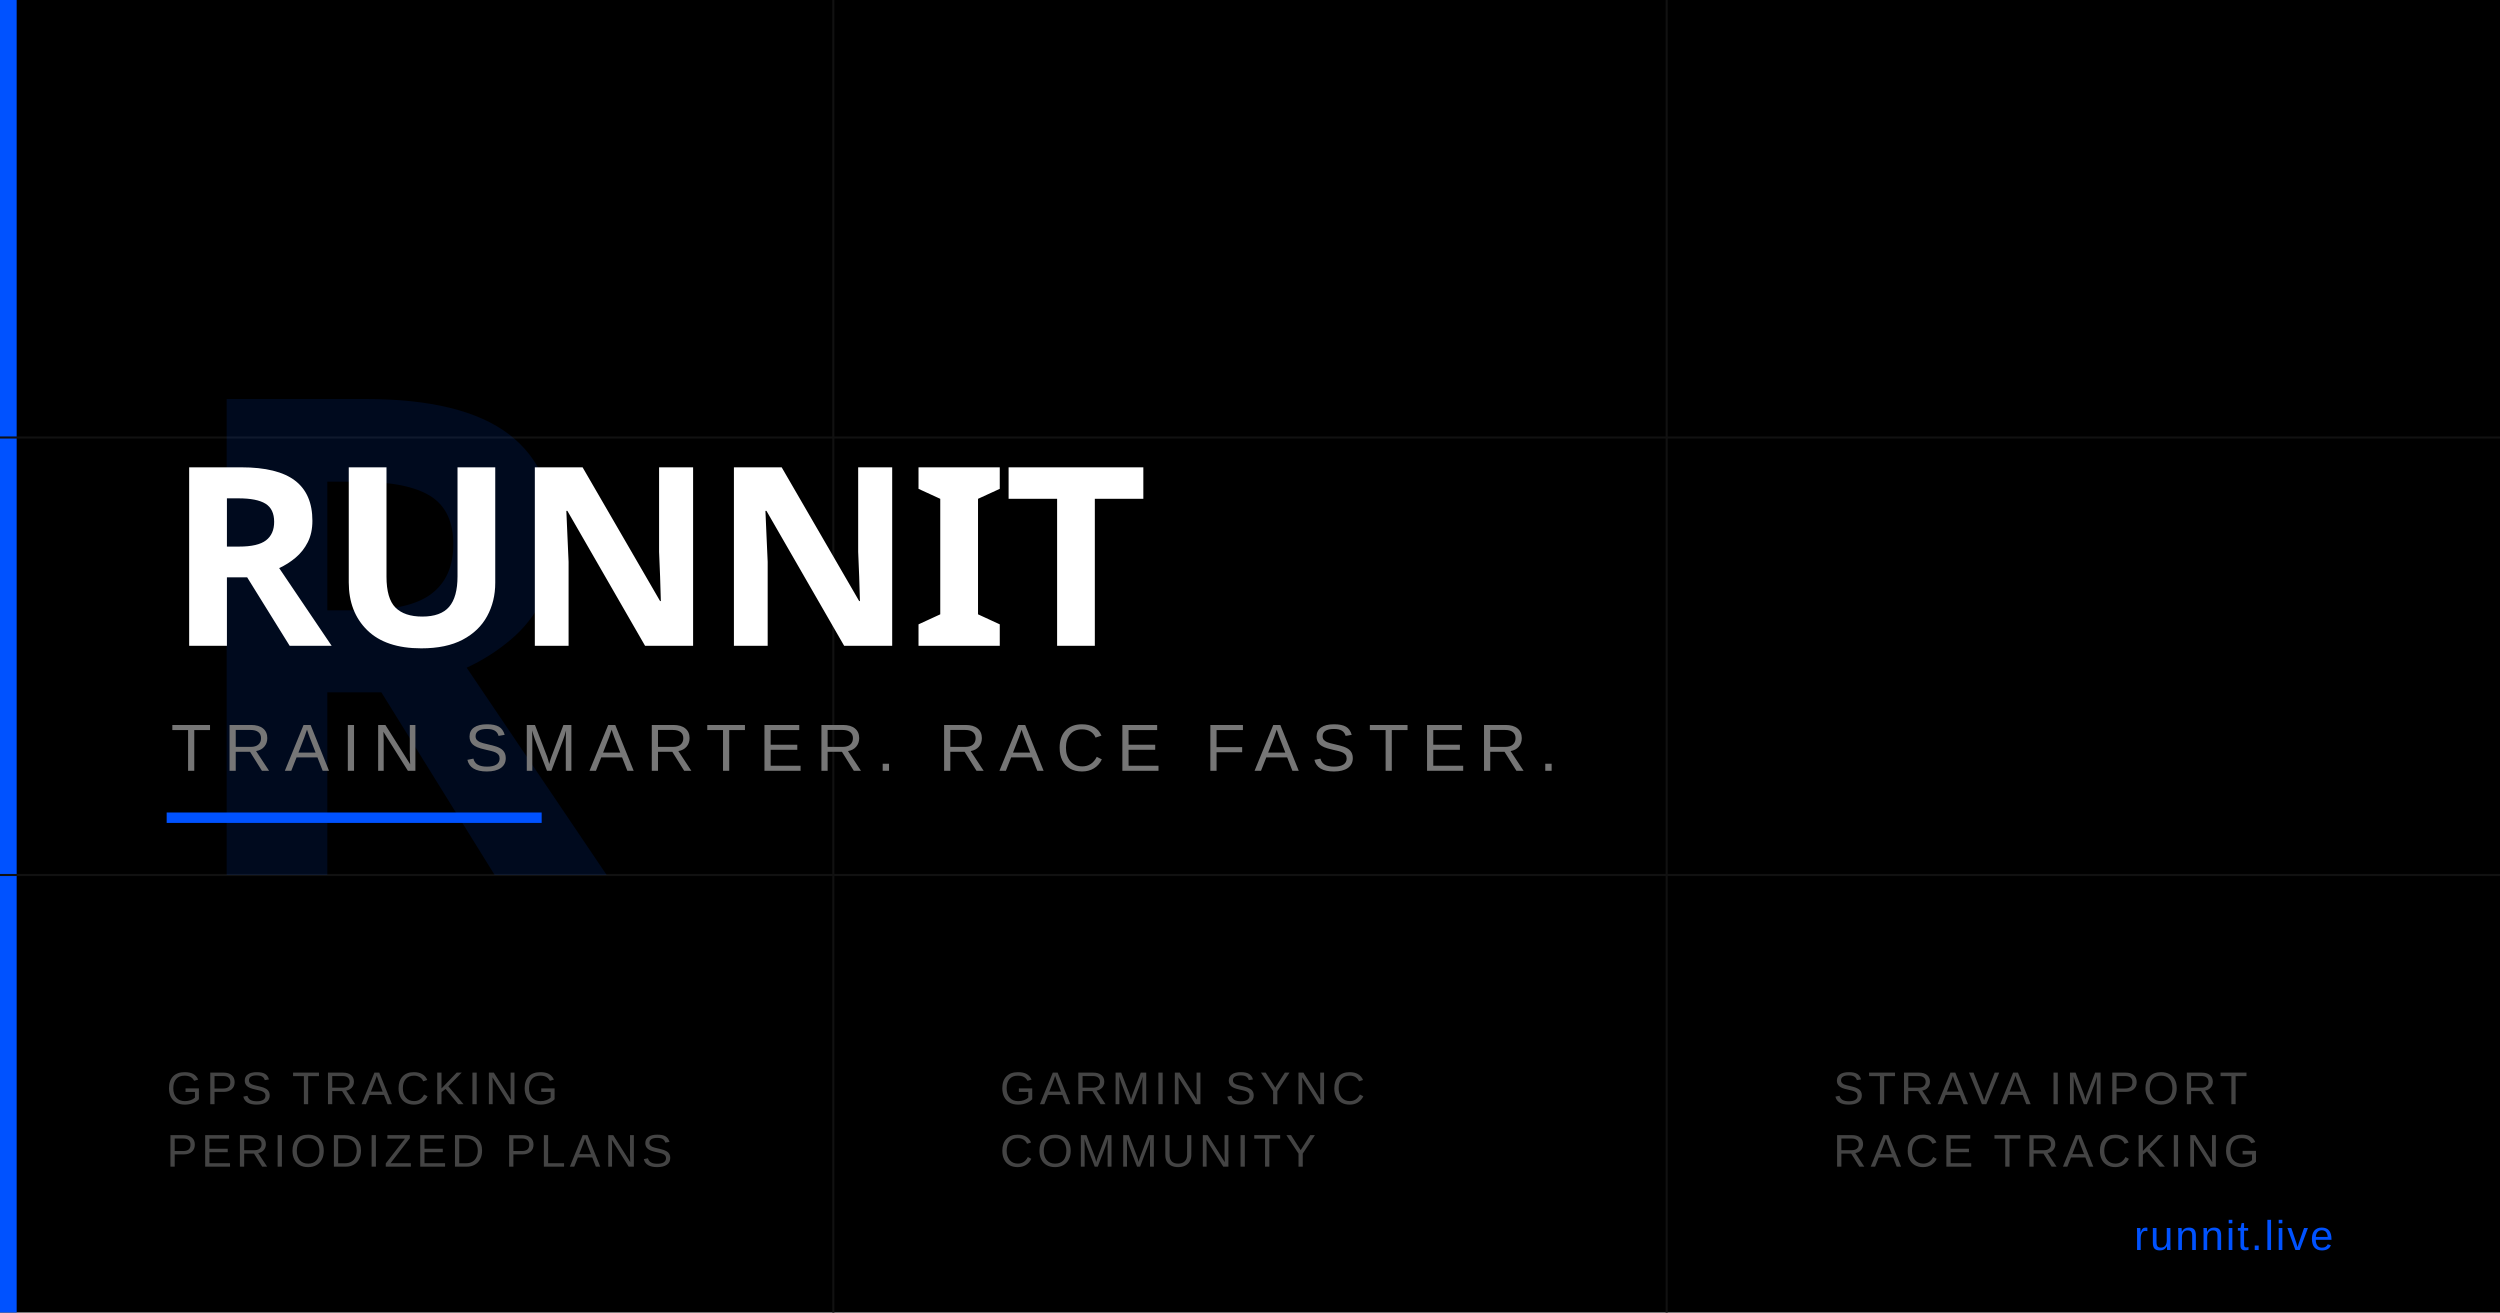
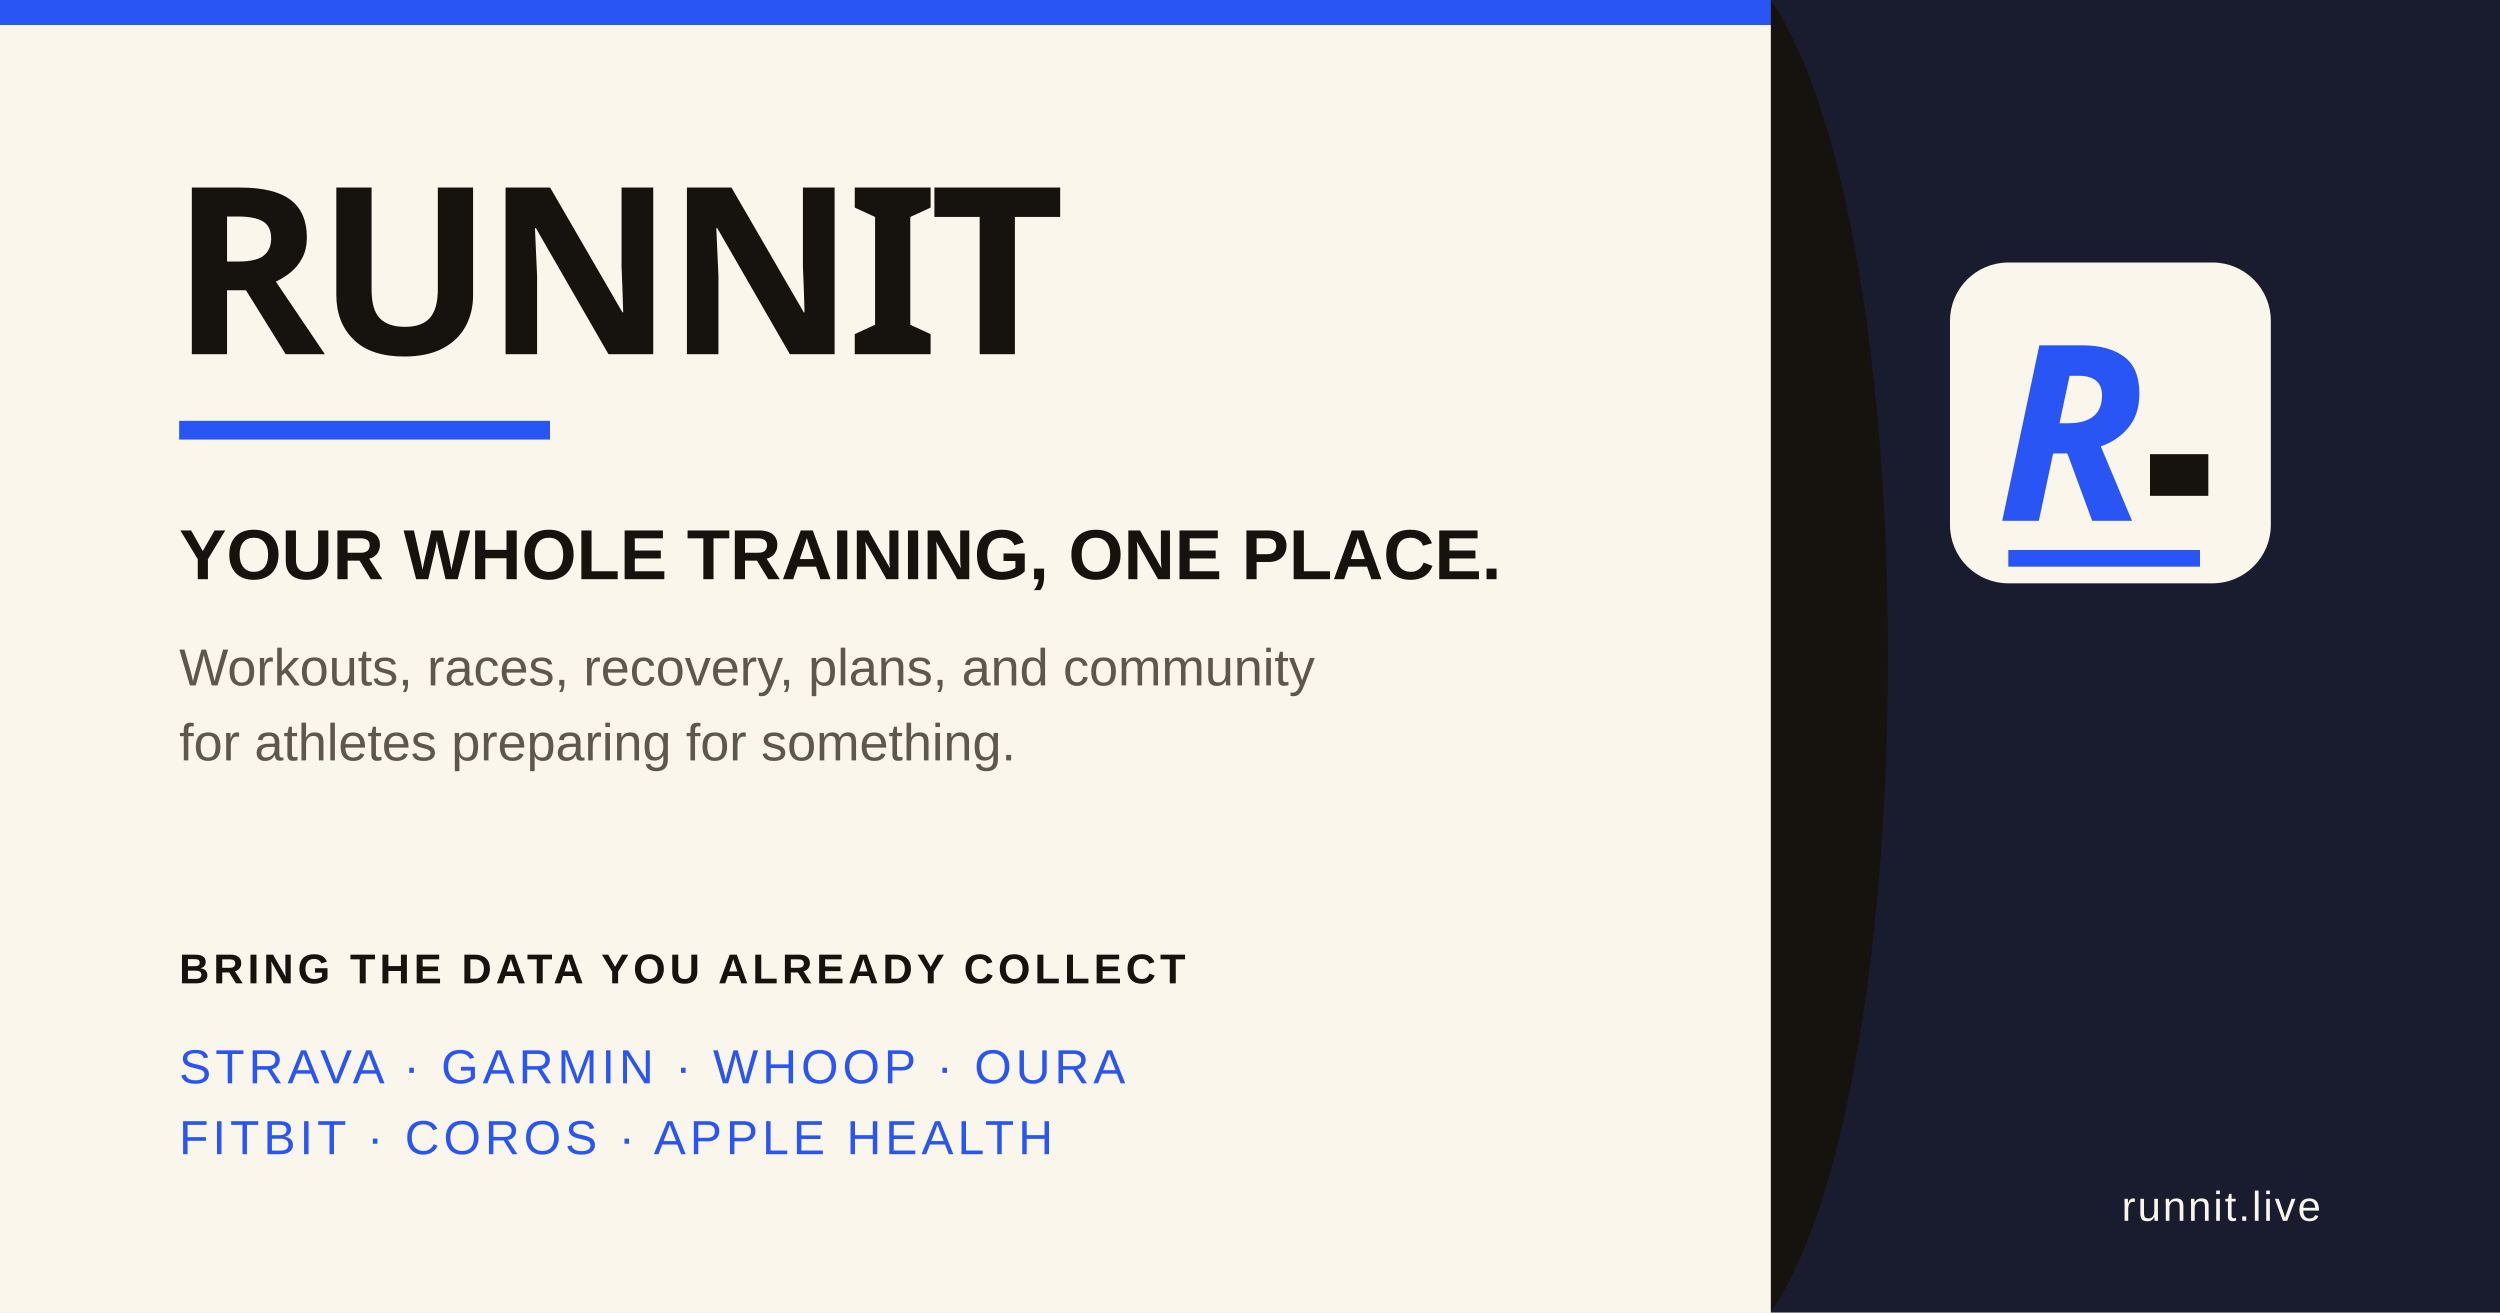
<svg xmlns="http://www.w3.org/2000/svg" viewBox="0 0 1200 630" fill="none">
-   <rect width="1200" height="630" fill="#000000" />
-   <rect x="0" y="0" width="8" height="630" fill="#0052FF" />
-   <line x1="0" y1="210" x2="1200" y2="210" stroke="#111" stroke-width="1" />
-   <line x1="0" y1="420" x2="1200" y2="420" stroke="#111" stroke-width="1" />
-   <line x1="400" y1="0" x2="400" y2="630" stroke="#111" stroke-width="1" />
-   <line x1="800" y1="0" x2="800" y2="630" stroke="#111" stroke-width="1" />
-   <text x="80" y="420" font-family="Arial Black, sans-serif" font-size="320" font-weight="900" fill="#0052FF" opacity="0.12">R</text>
-   <text x="80" y="310" font-family="Arial Black, sans-serif" font-size="120" font-weight="900" fill="#FFFFFF" letter-spacing="-2">RUNNIT</text>
-   <text x="82" y="370" font-family="Arial, sans-serif" font-size="32" font-weight="400" fill="#767676" letter-spacing="6">TRAIN SMARTER. RACE FASTER.</text>
-   <rect x="80" y="390" width="180" height="5" fill="#0052FF" />
-   <text x="80" y="530" font-family="Arial, sans-serif" font-size="22" fill="#444" letter-spacing="2">GPS TRACKING</text>
-   <text x="80" y="560" font-family="Arial, sans-serif" font-size="22" fill="#444" letter-spacing="2">PERIODIZED PLANS</text>
-   <text x="480" y="530" font-family="Arial, sans-serif" font-size="22" fill="#444" letter-spacing="2">GARMIN SYNC</text>
-   <text x="480" y="560" font-family="Arial, sans-serif" font-size="22" fill="#444" letter-spacing="2">COMMUNITY</text>
-   <text x="880" y="530" font-family="Arial, sans-serif" font-size="22" fill="#444" letter-spacing="2">STRAVA IMPORT</text>
-   <text x="880" y="560" font-family="Arial, sans-serif" font-size="22" fill="#444" letter-spacing="2">RACE TRACKING</text>
-   <text x="1120" y="600" font-family="Arial, sans-serif" font-size="20" fill="#0052FF" text-anchor="end" letter-spacing="1">runnit.live</text>
+   <rect width="1200" height="630" fill="#FBF6EC" />
+   <rect width="1200" height="12" fill="#2A55F5" />
+   <rect x="850" y="0" width="350" height="630" fill="#16130F" />
+   <path d="M850 0H1200V630H850C925 520 925 110 850 0Z" fill="#2A55F5" opacity=".14" />
+   <rect x="936" y="126" width="154" height="154" rx="28" fill="#FBF6EC" />
+   <text x="958" y="250" font-family="Arial Black, Impact, sans-serif" font-size="118" font-style="italic" font-weight="900" fill="#2A55F5">R</text>
+   <rect x="1032" y="218" width="28" height="20" fill="#16130F" />
+   <rect x="964" y="264" width="92" height="8" fill="#2A55F5" />
+   <text x="82" y="170" font-family="Arial Black, Impact, sans-serif" font-size="112" font-weight="900" fill="#16130F" letter-spacing="-4">RUNNIT</text>
+   <rect x="86" y="202" width="178" height="9" fill="#2A55F5" />
+   <text x="86" y="278" font-family="Arial, sans-serif" font-size="34" font-weight="700" fill="#16130F">YOUR WHOLE TRAINING, ONE PLACE.</text>
+   <text x="86" y="329" font-family="Arial, sans-serif" font-size="25" fill="#5D574E">Workouts, races, recovery, plans, and community</text>
+   <text x="86" y="365" font-family="Arial, sans-serif" font-size="25" fill="#5D574E">for athletes preparing for something.</text>
+   <text x="86" y="472" font-family="Arial, sans-serif" font-size="20" font-weight="700" fill="#16130F" letter-spacing="2">BRING THE DATA YOU ALREADY COLLECT</text>
+   <text x="86" y="520" font-family="Arial, sans-serif" font-size="23" fill="#2A55F5" letter-spacing="2">STRAVA  ·  GARMIN  ·  WHOOP  ·  OURA</text>
+   <text x="86" y="554" font-family="Arial, sans-serif" font-size="23" fill="#2A55F5" letter-spacing="2">FITBIT  ·  COROS  ·  APPLE HEALTH</text>
+   <text x="1114" y="586" font-family="Arial, sans-serif" font-size="20" fill="#FBF6EC" text-anchor="end" letter-spacing="1">runnit.live</text>
</svg>
